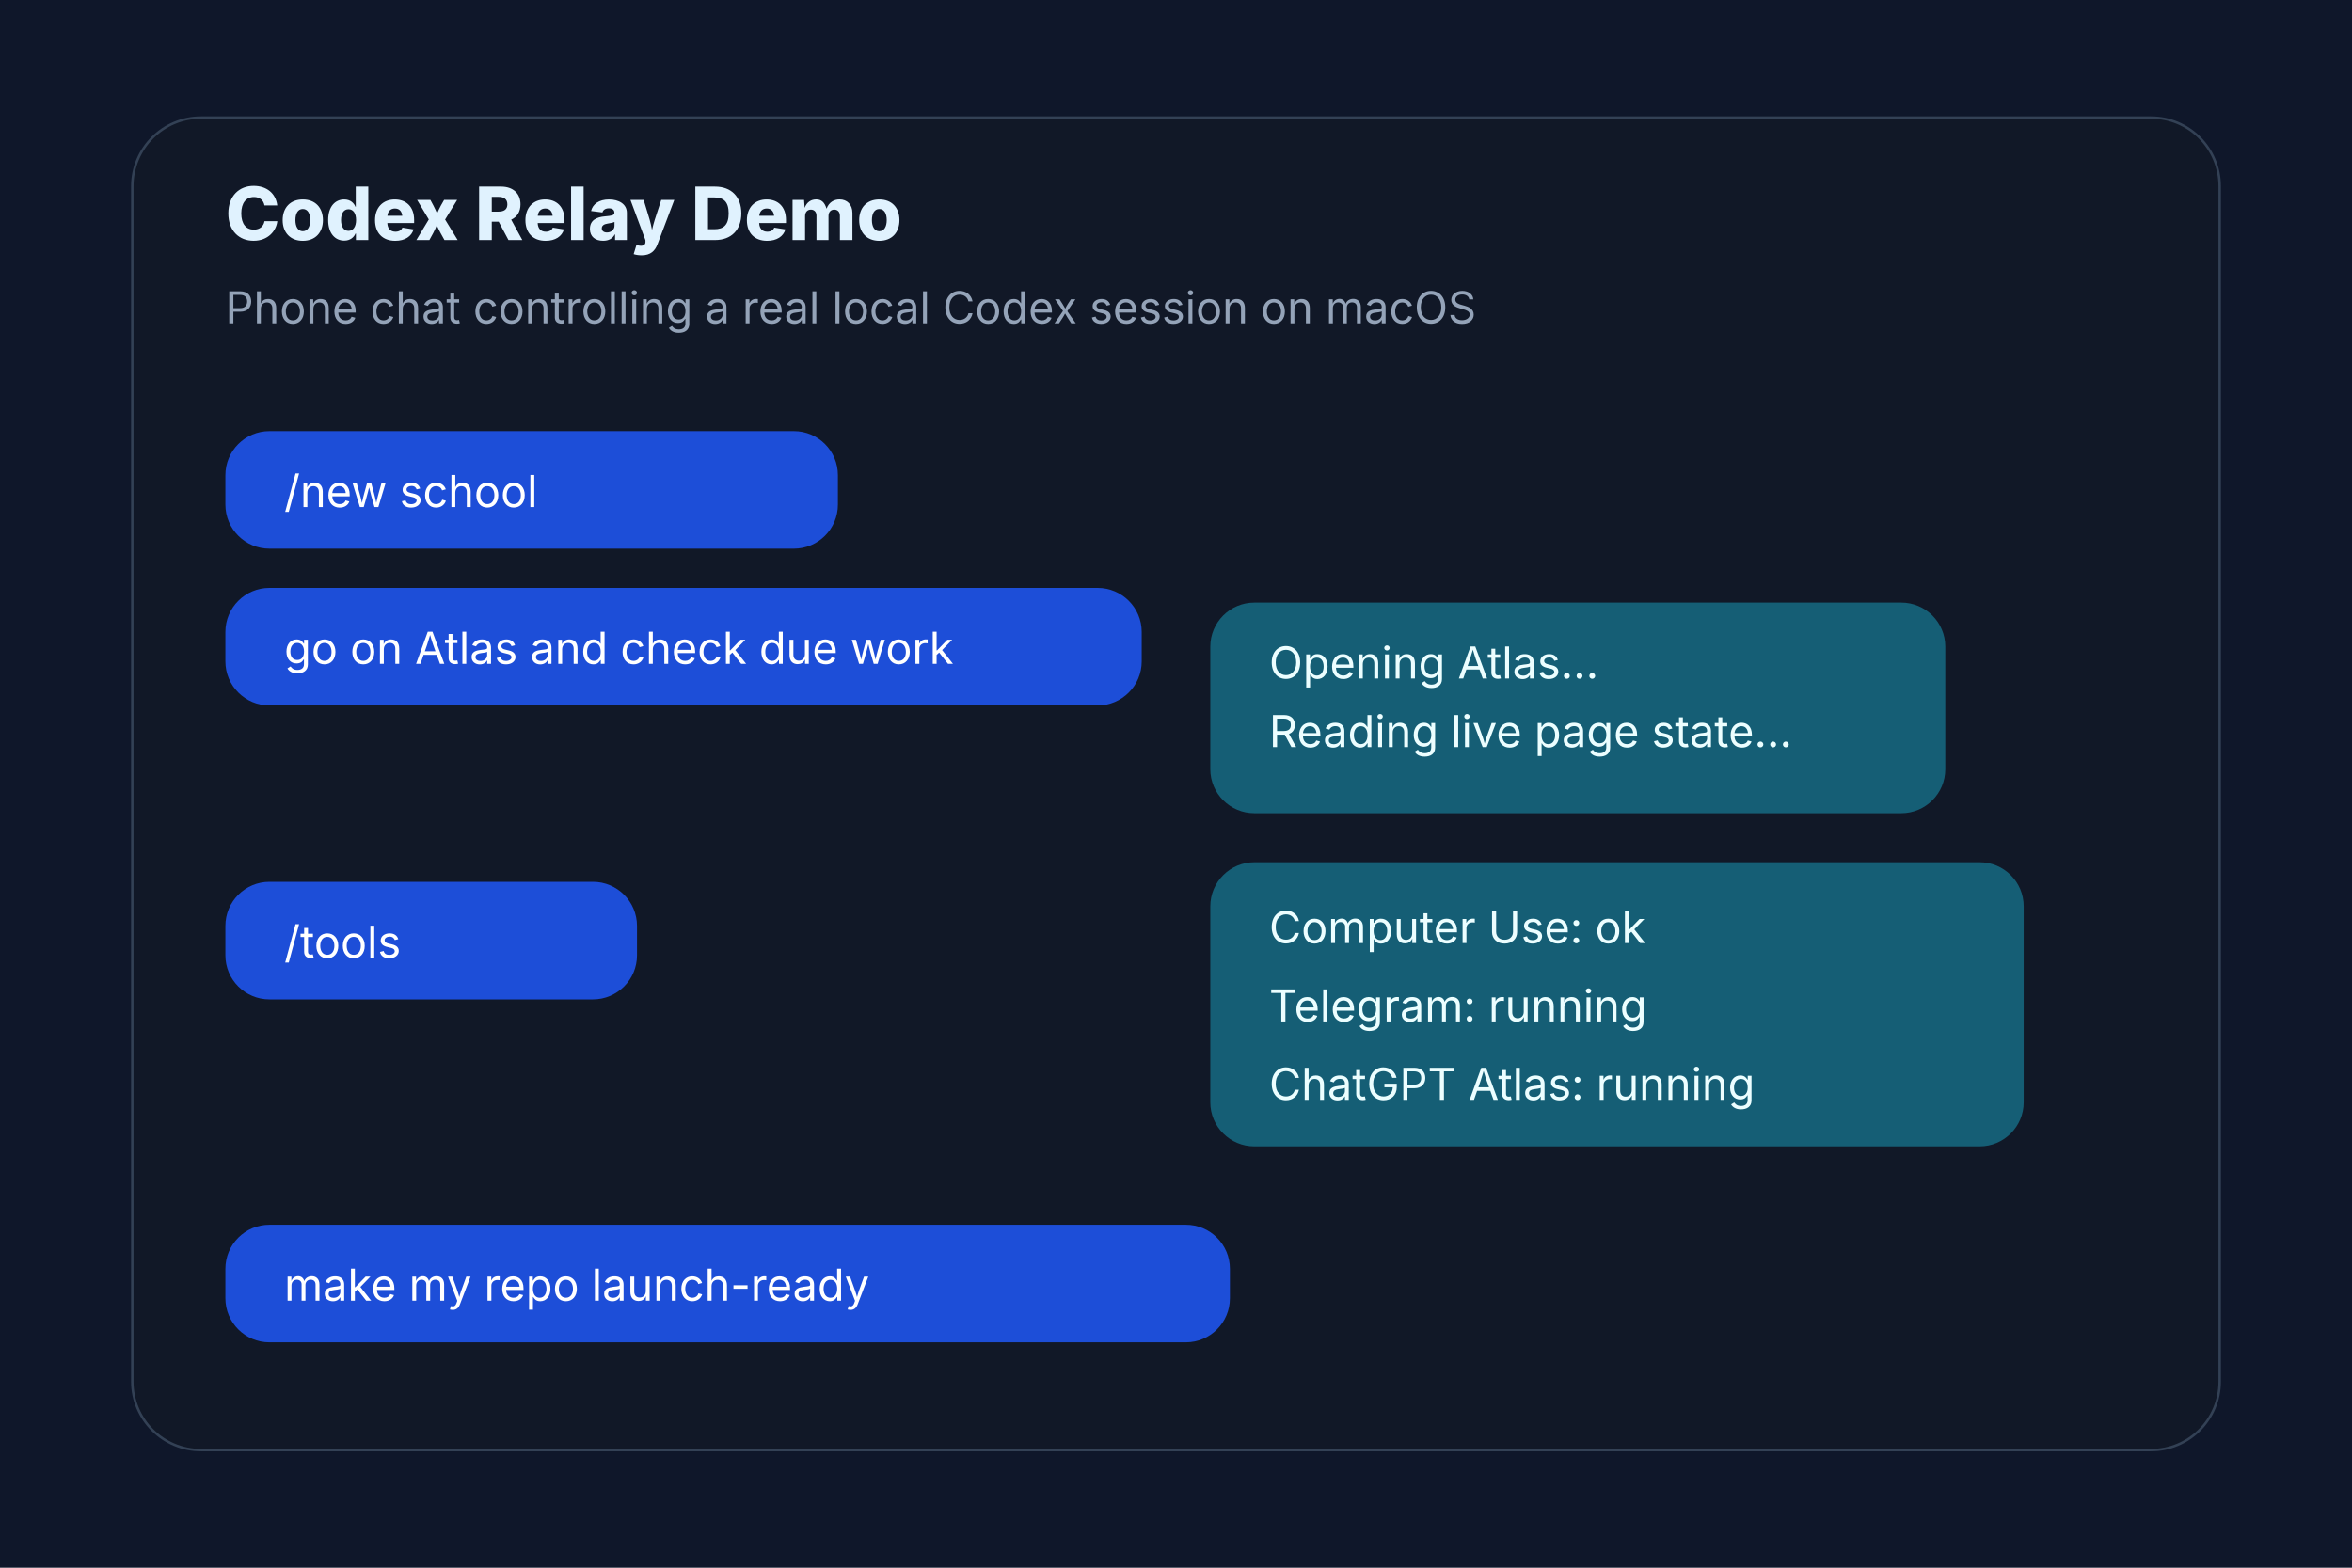
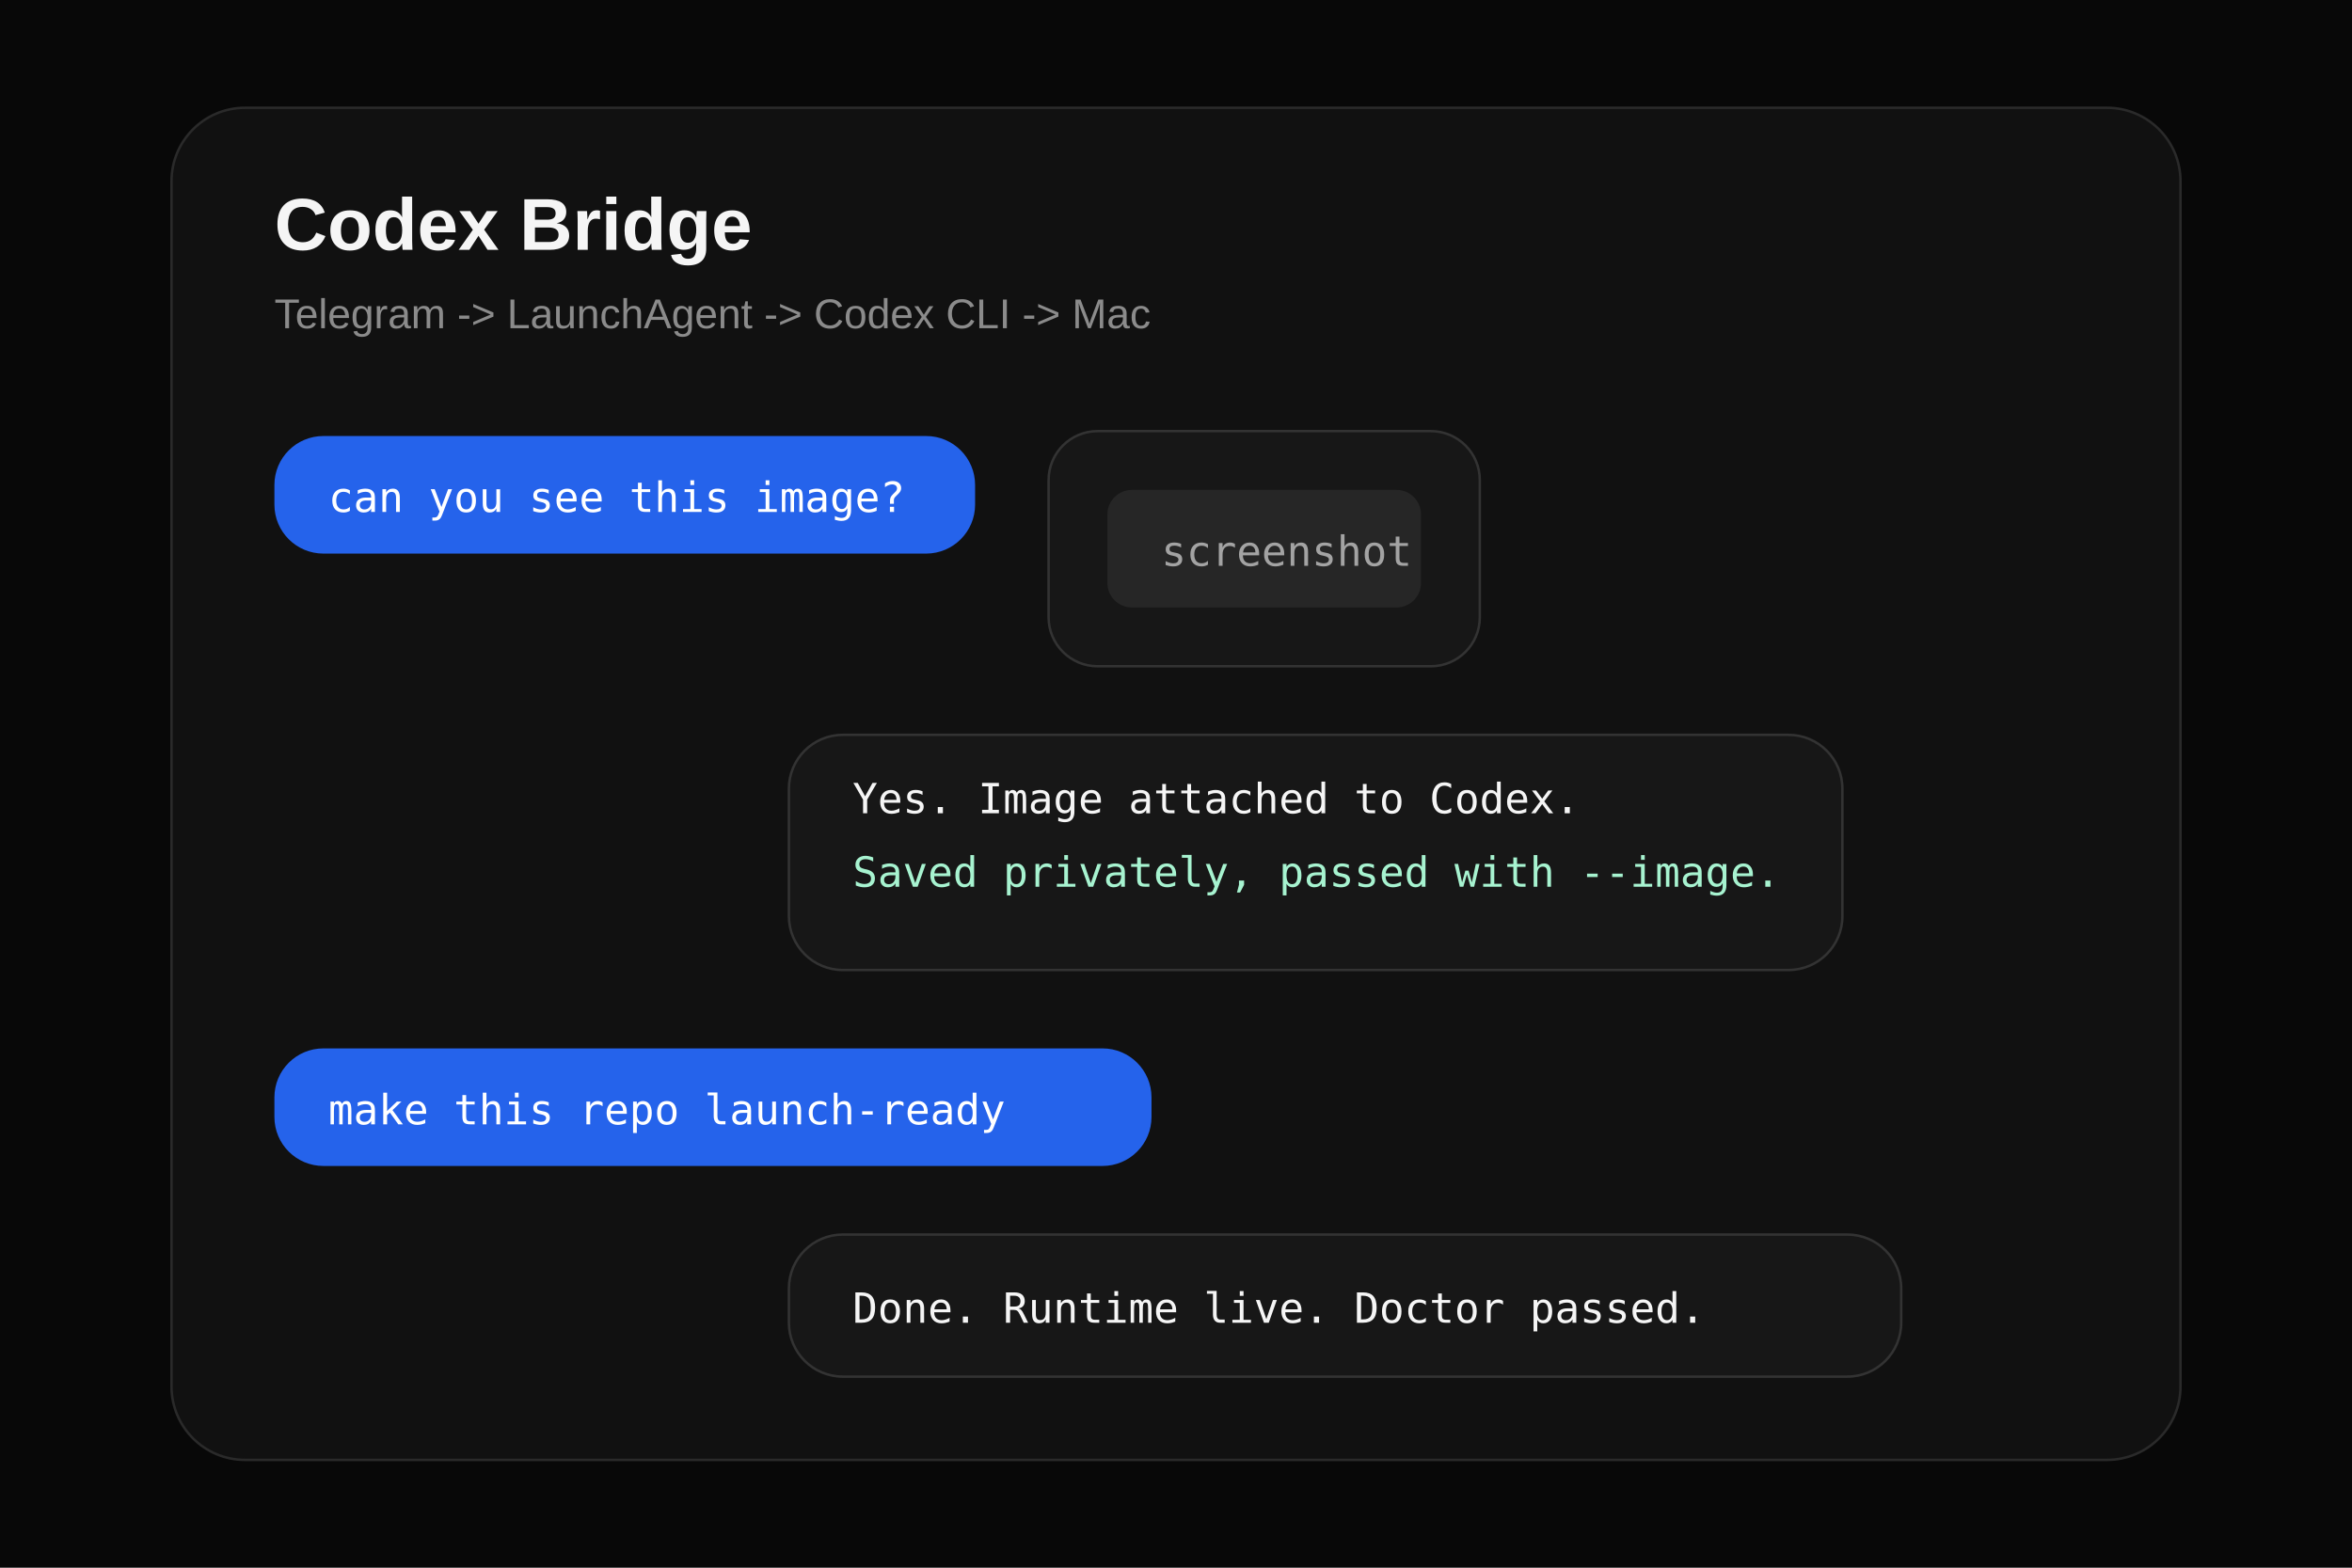
- <svg xmlns="http://www.w3.org/2000/svg" width="960" height="640" viewBox="0 0 960 640" role="img" aria-label="Codex Relay Telegram demo transcript">
-   <rect width="960" height="640" fill="#0f172a" />
-   <rect x="54" y="48" width="852" height="544" rx="28" fill="#111827" stroke="#334155" />
-   <text x="92" y="98" fill="#e0f2fe" font-family="Inter, SF Pro Display, Arial, sans-serif" font-size="30" font-weight="800">Codex Relay Demo</text>
-   <text x="92" y="132" fill="#94a3b8" font-family="Inter, SF Pro Display, Arial, sans-serif" font-size="18">Phone chat controlling a real local Codex session on macOS</text>
-   <g font-family="Inter, SF Mono, Menlo, monospace" font-size="18">
-     <rect x="92" y="176" width="250" height="48" rx="18" fill="#1d4ed8" />
-     <text x="116" y="207" fill="#ffffff">/new school</text>
-     <rect x="92" y="240" width="374" height="48" rx="18" fill="#1d4ed8" />
-     <text x="116" y="271" fill="#ffffff">go on Atlas and check due work</text>
-     <rect x="494" y="246" width="300" height="86" rx="18" fill="#155e75" />
-     <text x="518" y="277" fill="#ecfeff">Opening Atlas...</text>
-     <text x="518" y="305" fill="#ecfeff">Reading live page state...</text>
-     <rect x="92" y="360" width="168" height="48" rx="18" fill="#1d4ed8" />
-     <text x="116" y="391" fill="#ffffff">/tools</text>
-     <rect x="494" y="352" width="332" height="116" rx="18" fill="#155e75" />
-     <text x="518" y="385" fill="#ecfeff">Computer Use: ok</text>
-     <text x="518" y="417" fill="#ecfeff">Telegram: running</text>
-     <text x="518" y="449" fill="#ecfeff">ChatGPT Atlas: running</text>
-     <rect x="92" y="500" width="410" height="48" rx="18" fill="#1d4ed8" />
-     <text x="116" y="531" fill="#ffffff">make my repo launch-ready</text>
+ <svg xmlns="http://www.w3.org/2000/svg" width="960" height="640" viewBox="0 0 960 640" role="img" aria-label="Codex Relay Telegram transcript">
+   <rect width="960" height="640" fill="#080808" />
+   <rect x="70" y="44" width="820" height="552" rx="30" fill="#111111" stroke="#2a2a2a" />
+   <text x="112" y="102" fill="#f5f5f5" font-family="Arial, sans-serif" font-size="30" font-weight="700">Codex Bridge</text>
+   <text x="112" y="134" fill="#8b8b8b" font-family="Arial, sans-serif" font-size="17">Telegram -&gt; LaunchAgent -&gt; Codex CLI -&gt; Mac</text>
+   <g font-family="Menlo, monospace" font-size="17">
+     <rect x="112" y="178" width="286" height="48" rx="20" fill="#2563eb" />
+     <text x="134" y="209" fill="#ffffff">can you see this image?</text>
+     <rect x="428" y="176" width="176" height="96" rx="20" fill="#171717" stroke="#333333" />
+     <rect x="452" y="200" width="128" height="48" rx="10" fill="#262626" />
+     <text x="474" y="231" fill="#a3a3a3">screenshot</text>
+     <rect x="322" y="300" width="430" height="96" rx="22" fill="#171717" stroke="#333333" />
+     <text x="348" y="332" fill="#f5f5f5">Yes. Image attached to Codex.</text>
+     <text x="348" y="362" fill="#a7f3d0">Saved privately, passed with --image.</text>
+     <rect x="112" y="428" width="358" height="48" rx="20" fill="#2563eb" />
+     <text x="134" y="459" fill="#ffffff">make this repo launch-ready</text>
+     <rect x="322" y="504" width="454" height="58" rx="22" fill="#171717" stroke="#333333" />
+     <text x="348" y="540" fill="#f5f5f5">Done. Runtime live. Doctor passed.</text>
  </g>
</svg>
